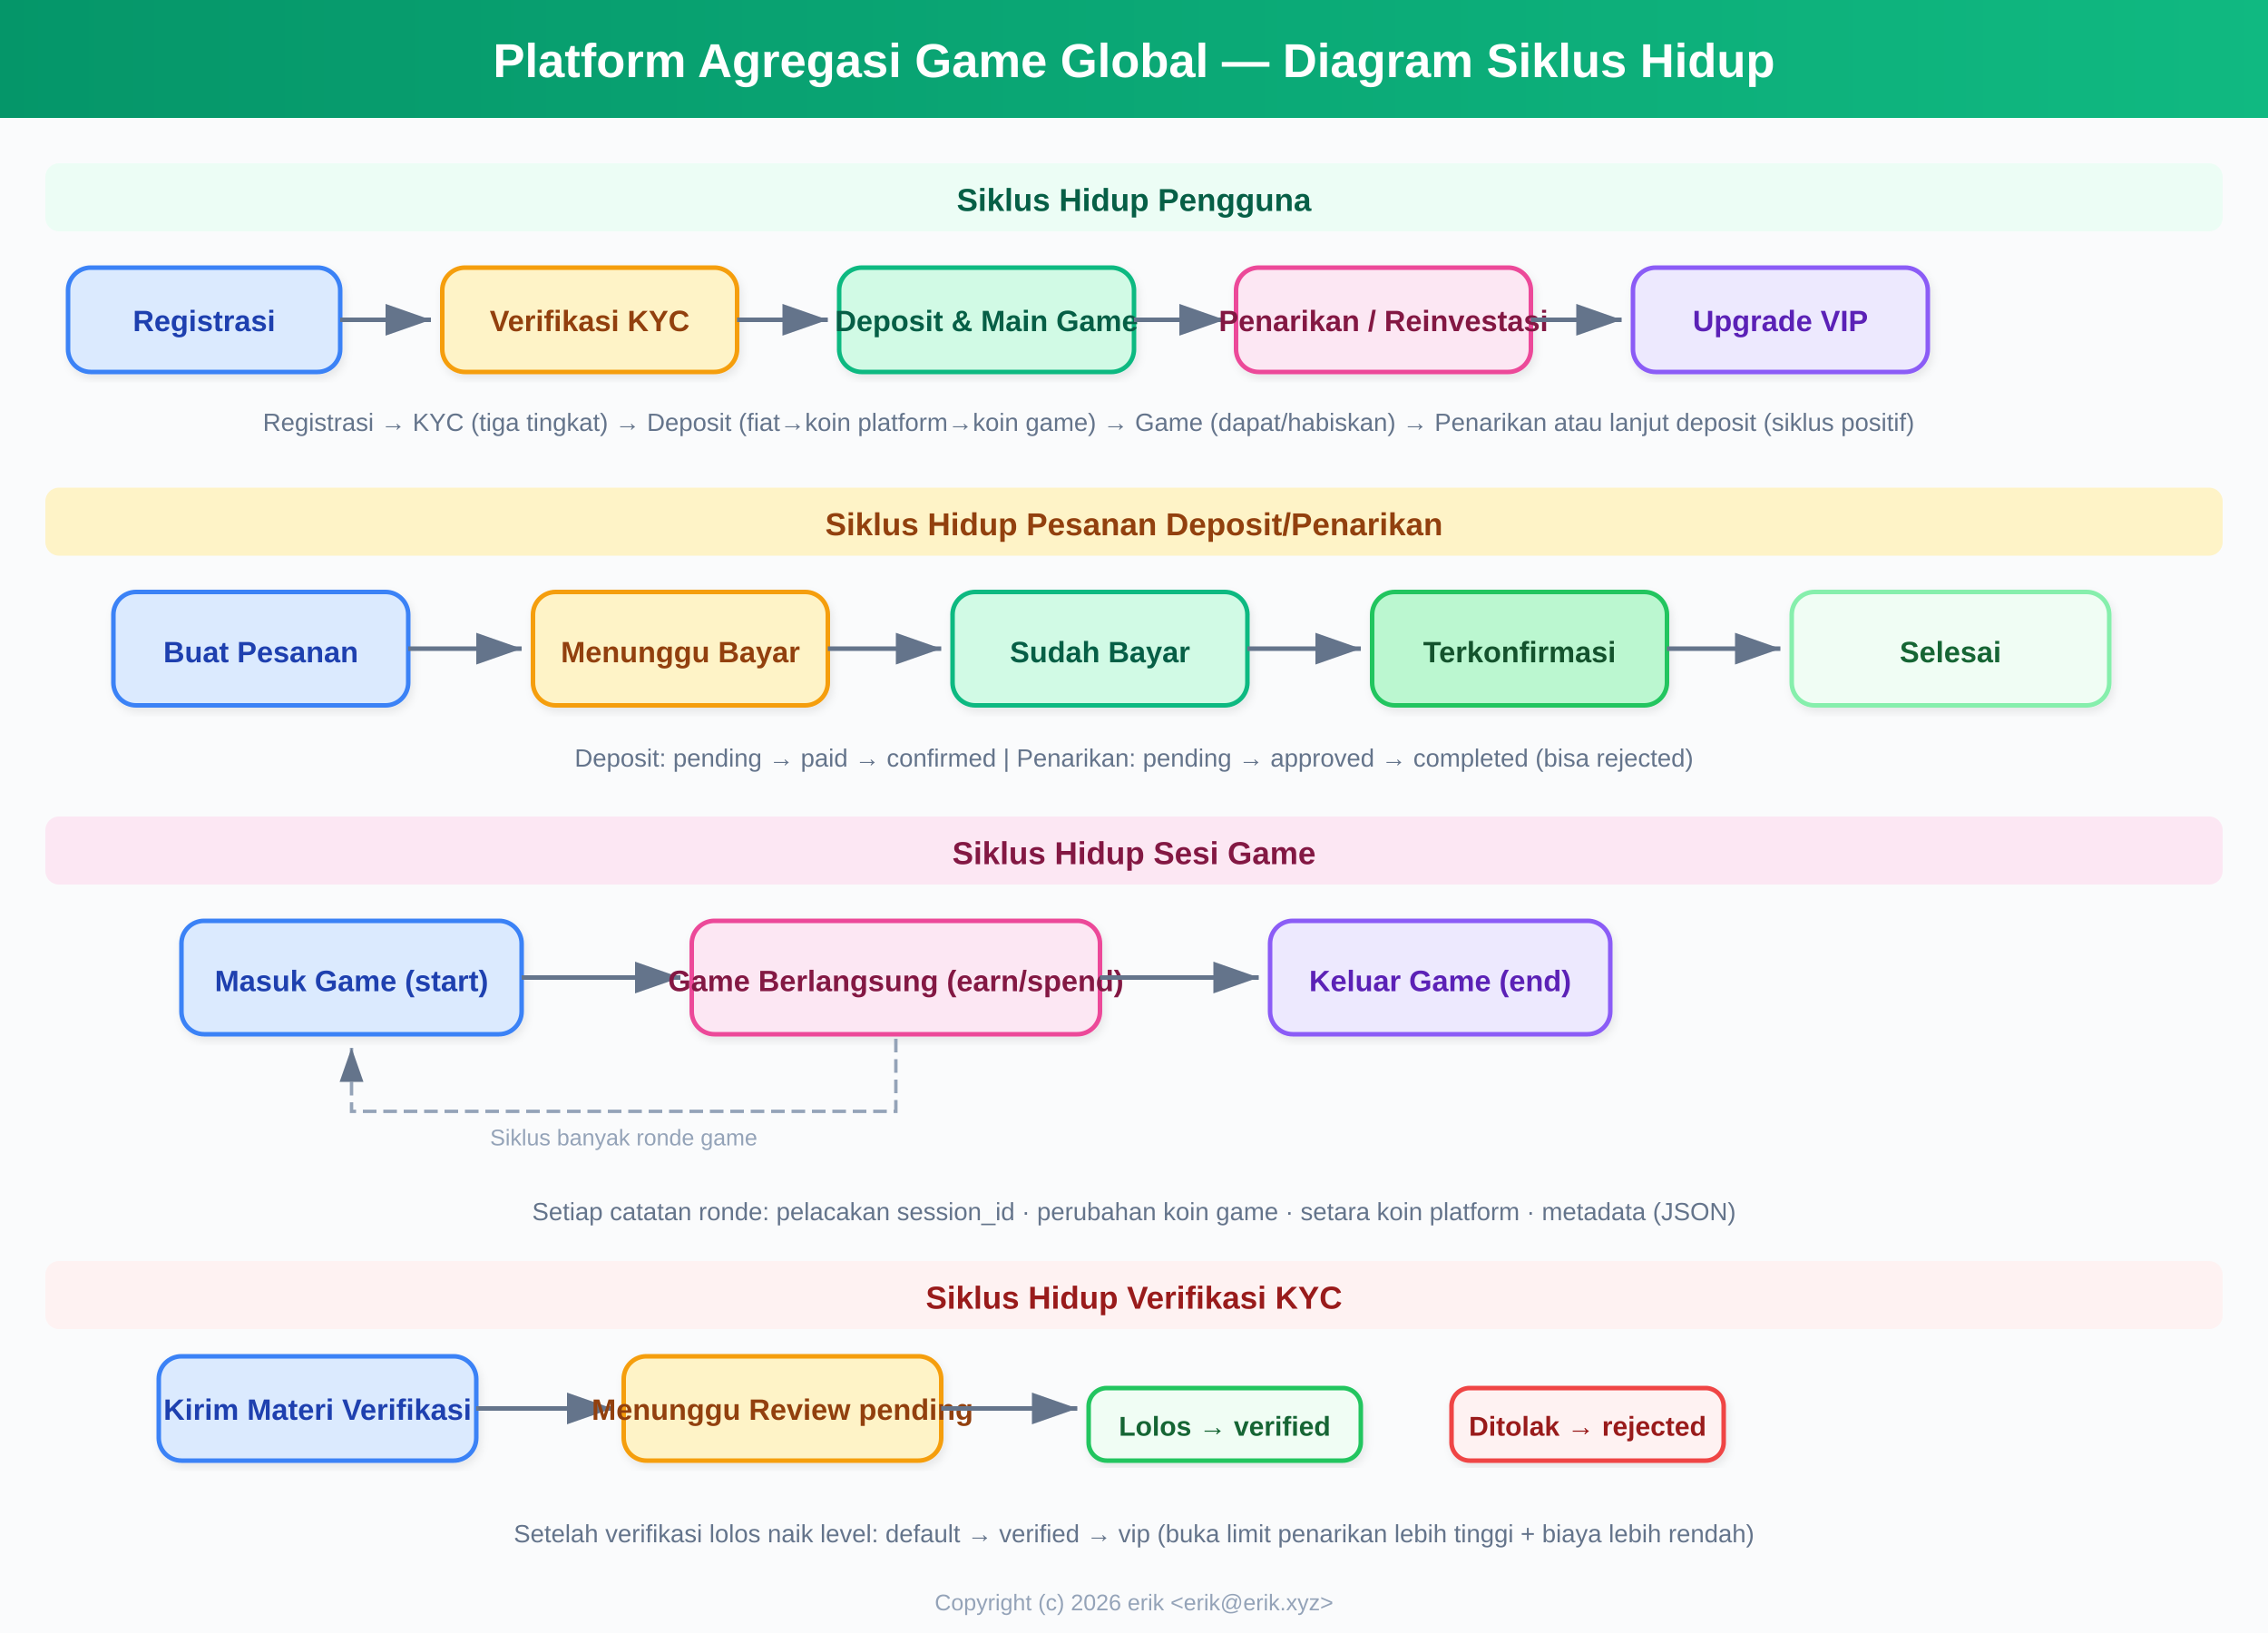
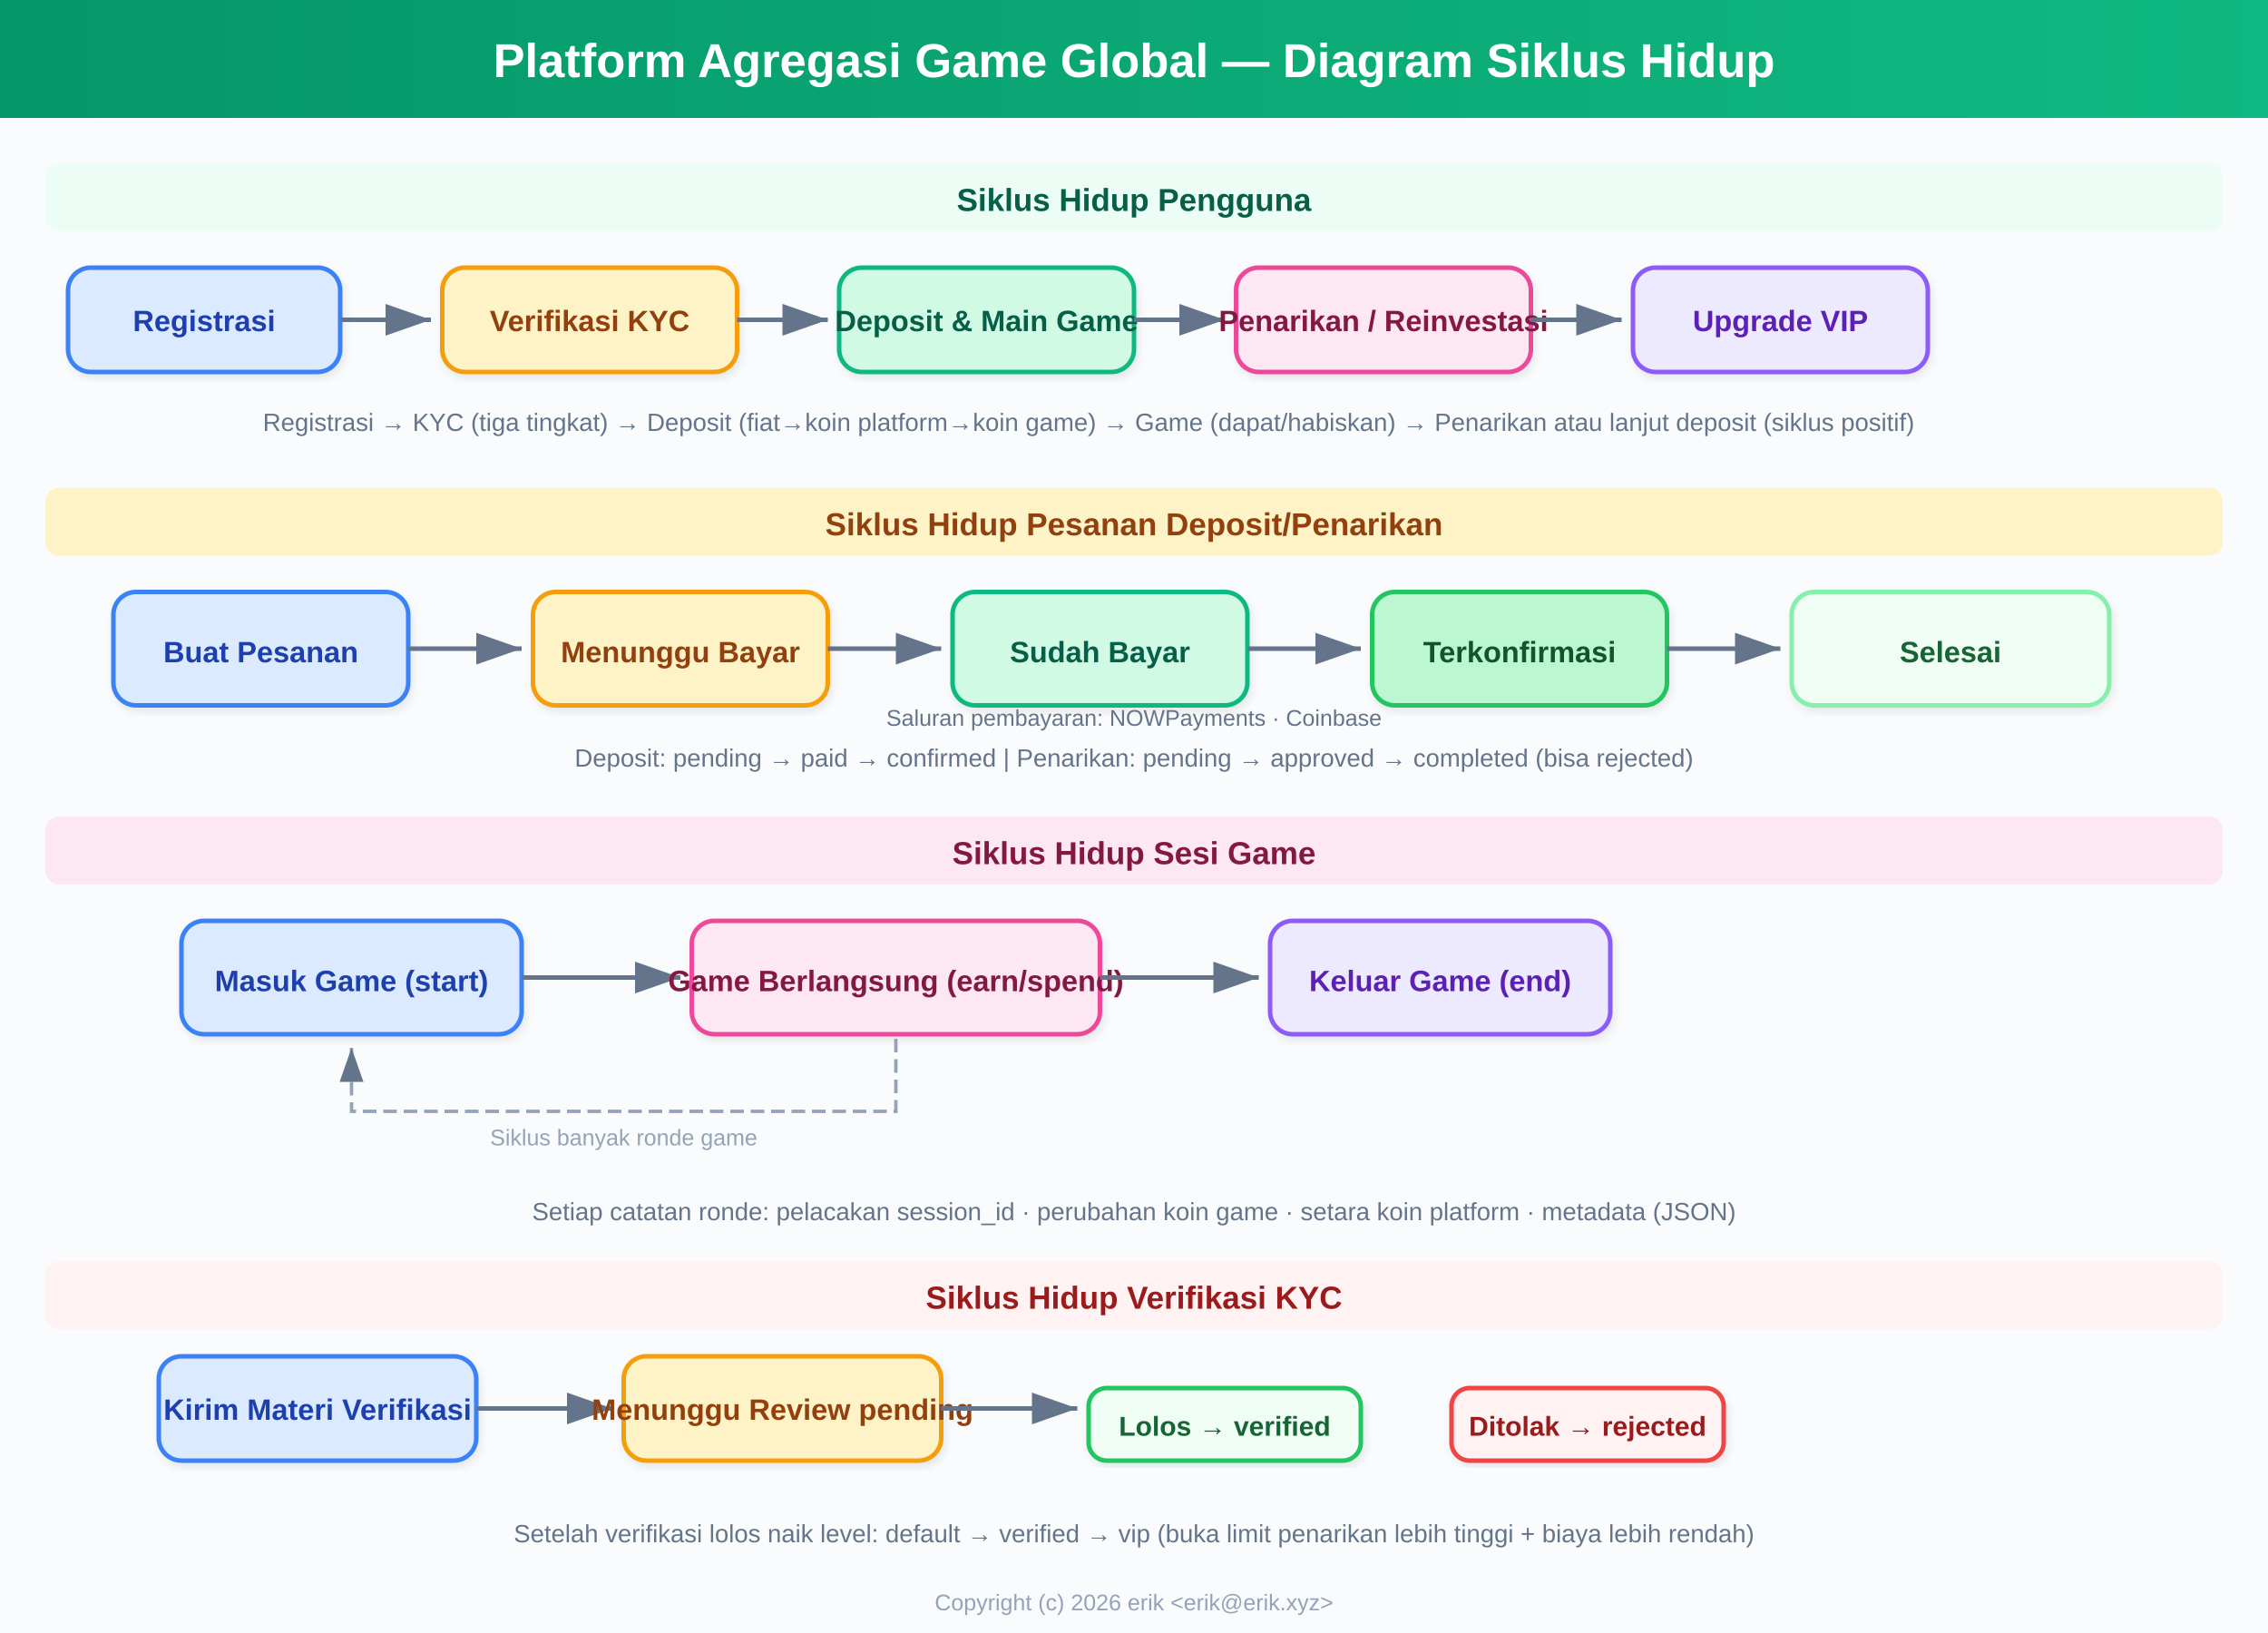
<svg xmlns="http://www.w3.org/2000/svg" viewBox="0 0 1000 720" font-family="Arial, 'Noto Sans SC', 'Noto Sans', sans-serif">
  <defs>
    <linearGradient id="hd" x1="0" y1="0" x2="1" y2="0">
      <stop offset="0%" stop-color="#059669" />
      <stop offset="100%" stop-color="#10b981" />
    </linearGradient>
    <marker id="arr" markerWidth="10" markerHeight="7" refX="10" refY="3.5" orient="auto">
      <polygon points="0 0, 10 3.5, 0 7" fill="#64748b" />
    </marker>
    <filter id="sh">
      <feDropShadow dx="1" dy="2" stdDeviation="2" flood-opacity=".08" />
    </filter>
  </defs>
  <rect width="1000" height="720" fill="#fafbfc" />
  <rect x="0" y="0" width="1000" height="52" fill="url(#hd)" />
  <text x="500" y="34" text-anchor="middle" fill="#fff" font-size="21" font-weight="bold">Platform Agregasi Game Global — Diagram Siklus Hidup</text>
  <rect x="20" y="72" width="960" height="30" rx="6" fill="#ecfdf5" />
  <text x="500" y="93" text-anchor="middle" fill="#065f46" font-size="14" font-weight="bold">Siklus Hidup Pengguna</text>
  <rect x="30" y="118" width="120" height="46" rx="10" fill="#dbeafe" stroke="#3b82f6" stroke-width="2" filter="url(#sh)" />
  <text x="90" y="146" text-anchor="middle" fill="#1e40af" font-size="13" font-weight="bold">Registrasi</text>
  <line x1="150" y1="141" x2="190" y2="141" stroke="#64748b" stroke-width="2" marker-end="url(#arr)" />
  <rect x="195" y="118" width="130" height="46" rx="10" fill="#fef3c7" stroke="#f59e0b" stroke-width="2" filter="url(#sh)" />
  <text x="260" y="146" text-anchor="middle" fill="#92400e" font-size="13" font-weight="bold">Verifikasi KYC</text>
  <line x1="325" y1="141" x2="365" y2="141" stroke="#64748b" stroke-width="2" marker-end="url(#arr)" />
  <rect x="370" y="118" width="130" height="46" rx="10" fill="#d1fae5" stroke="#10b981" stroke-width="2" filter="url(#sh)" />
  <text x="435" y="146" text-anchor="middle" fill="#065f46" font-size="13" font-weight="bold">Deposit &amp; Main Game</text>
  <line x1="500" y1="141" x2="540" y2="141" stroke="#64748b" stroke-width="2" marker-end="url(#arr)" />
  <rect x="545" y="118" width="130" height="46" rx="10" fill="#fce7f3" stroke="#ec4899" stroke-width="2" filter="url(#sh)" />
  <text x="610" y="146" text-anchor="middle" fill="#831843" font-size="13" font-weight="bold">Penarikan / Reinvestasi</text>
  <line x1="675" y1="141" x2="715" y2="141" stroke="#64748b" stroke-width="2" marker-end="url(#arr)" />
  <rect x="720" y="118" width="130" height="46" rx="10" fill="#ede9fe" stroke="#8b5cf6" stroke-width="2" filter="url(#sh)" />
  <text x="785" y="146" text-anchor="middle" fill="#5b21b6" font-size="13" font-weight="bold">Upgrade VIP</text>
  <text x="480" y="190" text-anchor="middle" fill="#64748b" font-size="11">Registrasi → KYC (tiga tingkat) → Deposit (fiat→koin platform→koin game) → Game (dapat/habiskan) → Penarikan atau lanjut deposit (siklus positif)</text>
  <rect x="20" y="215" width="960" height="30" rx="6" fill="#fef3c7" />
  <text x="500" y="236" text-anchor="middle" fill="#92400e" font-size="14" font-weight="bold">Siklus Hidup Pesanan Deposit/Penarikan</text>
  <rect x="50" y="261" width="130" height="50" rx="10" fill="#dbeafe" stroke="#3b82f6" stroke-width="2" filter="url(#sh)" />
  <text x="115" y="292" text-anchor="middle" fill="#1e40af" font-size="13" font-weight="bold">Buat Pesanan</text>
  <line x1="180" y1="286" x2="230" y2="286" stroke="#64748b" stroke-width="2" marker-end="url(#arr)" />
  <rect x="235" y="261" width="130" height="50" rx="10" fill="#fef3c7" stroke="#f59e0b" stroke-width="2" filter="url(#sh)" />
  <text x="300" y="292" text-anchor="middle" fill="#92400e" font-size="13" font-weight="bold">Menunggu Bayar</text>
  <line x1="365" y1="286" x2="415" y2="286" stroke="#64748b" stroke-width="2" marker-end="url(#arr)" />
  <rect x="420" y="261" width="130" height="50" rx="10" fill="#d1fae5" stroke="#10b981" stroke-width="2" filter="url(#sh)" />
  <text x="485" y="292" text-anchor="middle" fill="#065f46" font-size="13" font-weight="bold">Sudah Bayar</text>
  <line x1="550" y1="286" x2="600" y2="286" stroke="#64748b" stroke-width="2" marker-end="url(#arr)" />
  <rect x="605" y="261" width="130" height="50" rx="10" fill="#bbf7d0" stroke="#22c55e" stroke-width="2" filter="url(#sh)" />
  <text x="670" y="292" text-anchor="middle" fill="#14532d" font-size="13" font-weight="bold">Terkonfirmasi</text>
  <line x1="735" y1="286" x2="785" y2="286" stroke="#64748b" stroke-width="2" marker-end="url(#arr)" />
  <rect x="790" y="261" width="140" height="50" rx="10" fill="#f0fdf4" stroke="#86efac" stroke-width="2" filter="url(#sh)" />
  <text x="860" y="292" text-anchor="middle" fill="#166534" font-size="13" font-weight="bold">Selesai</text>
+   <text x="500" y="320" text-anchor="middle" fill="#64748b" font-size="10">Saluran pembayaran: NOWPayments · Coinbase</text>
  <text x="500" y="338" text-anchor="middle" fill="#64748b" font-size="11">Deposit: pending → paid → confirmed  |  Penarikan: pending → approved → completed (bisa rejected)</text>
  <rect x="20" y="360" width="960" height="30" rx="6" fill="#fce7f3" />
  <text x="500" y="381" text-anchor="middle" fill="#831843" font-size="14" font-weight="bold">Siklus Hidup Sesi Game</text>
  <rect x="80" y="406" width="150" height="50" rx="10" fill="#dbeafe" stroke="#3b82f6" stroke-width="2" filter="url(#sh)" />
  <text x="155" y="437" text-anchor="middle" fill="#1e40af" font-size="13" font-weight="bold">Masuk Game (start)</text>
  <line x1="230" y1="431" x2="300" y2="431" stroke="#64748b" stroke-width="2" marker-end="url(#arr)" />
  <rect x="305" y="406" width="180" height="50" rx="10" fill="#fce7f3" stroke="#ec4899" stroke-width="2" filter="url(#sh)" />
  <text x="395" y="437" text-anchor="middle" fill="#831843" font-size="13" font-weight="bold">Game Berlangsung (earn/spend)</text>
  <line x1="485" y1="431" x2="555" y2="431" stroke="#64748b" stroke-width="2" marker-end="url(#arr)" />
  <rect x="560" y="406" width="150" height="50" rx="10" fill="#ede9fe" stroke="#8b5cf6" stroke-width="2" filter="url(#sh)" />
  <text x="635" y="437" text-anchor="middle" fill="#5b21b6" font-size="13" font-weight="bold">Keluar Game (end)</text>
  <path d="M 395 458 L 395 490 L 155 490 L 155 462" fill="none" stroke="#94a3b8" stroke-width="1.5" stroke-dasharray="6,3" marker-end="url(#arr)" />
  <text x="275" y="505" text-anchor="middle" fill="#94a3b8" font-size="10">Siklus banyak ronde game</text>
  <text x="500" y="538" text-anchor="middle" fill="#64748b" font-size="11">Setiap catatan ronde: pelacakan session_id · perubahan koin game · setara koin platform · metadata (JSON)</text>
  <rect x="20" y="556" width="960" height="30" rx="6" fill="#fef2f2" />
  <text x="500" y="577" text-anchor="middle" fill="#991b1b" font-size="14" font-weight="bold">Siklus Hidup Verifikasi KYC</text>
  <rect x="70" y="598" width="140" height="46" rx="10" fill="#dbeafe" stroke="#3b82f6" stroke-width="2" filter="url(#sh)" />
  <text x="140" y="626" text-anchor="middle" fill="#1e40af" font-size="13" font-weight="bold">Kirim Materi Verifikasi</text>
  <line x1="210" y1="621" x2="270" y2="621" stroke="#64748b" stroke-width="2" marker-end="url(#arr)" />
  <rect x="275" y="598" width="140" height="46" rx="10" fill="#fef3c7" stroke="#f59e0b" stroke-width="2" filter="url(#sh)" />
  <text x="345" y="626" text-anchor="middle" fill="#92400e" font-size="13" font-weight="bold">Menunggu Review pending</text>
  <line x1="415" y1="621" x2="475" y2="621" stroke="#64748b" stroke-width="2" marker-end="url(#arr)" />
  <rect x="480" y="612" width="120" height="32" rx="8" fill="#f0fdf4" stroke="#22c55e" stroke-width="2" filter="url(#sh)" />
  <text x="540" y="633" text-anchor="middle" fill="#166534" font-size="12" font-weight="bold">Lolos → verified</text>
  <rect x="640" y="612" width="120" height="32" rx="8" fill="#fef2f2" stroke="#ef4444" stroke-width="2" filter="url(#sh)" />
  <text x="700" y="633" text-anchor="middle" fill="#991b1b" font-size="12" font-weight="bold">Ditolak → rejected</text>
  <text x="500" y="680" text-anchor="middle" fill="#64748b" font-size="11">Setelah verifikasi lolos naik level: default → verified → vip (buka limit penarikan lebih tinggi + biaya lebih rendah)</text>
  <text x="500" y="710" text-anchor="middle" fill="#94a3b8" font-size="10">Copyright (c) 2026 erik &lt;erik@erik.xyz&gt;</text>
</svg>
